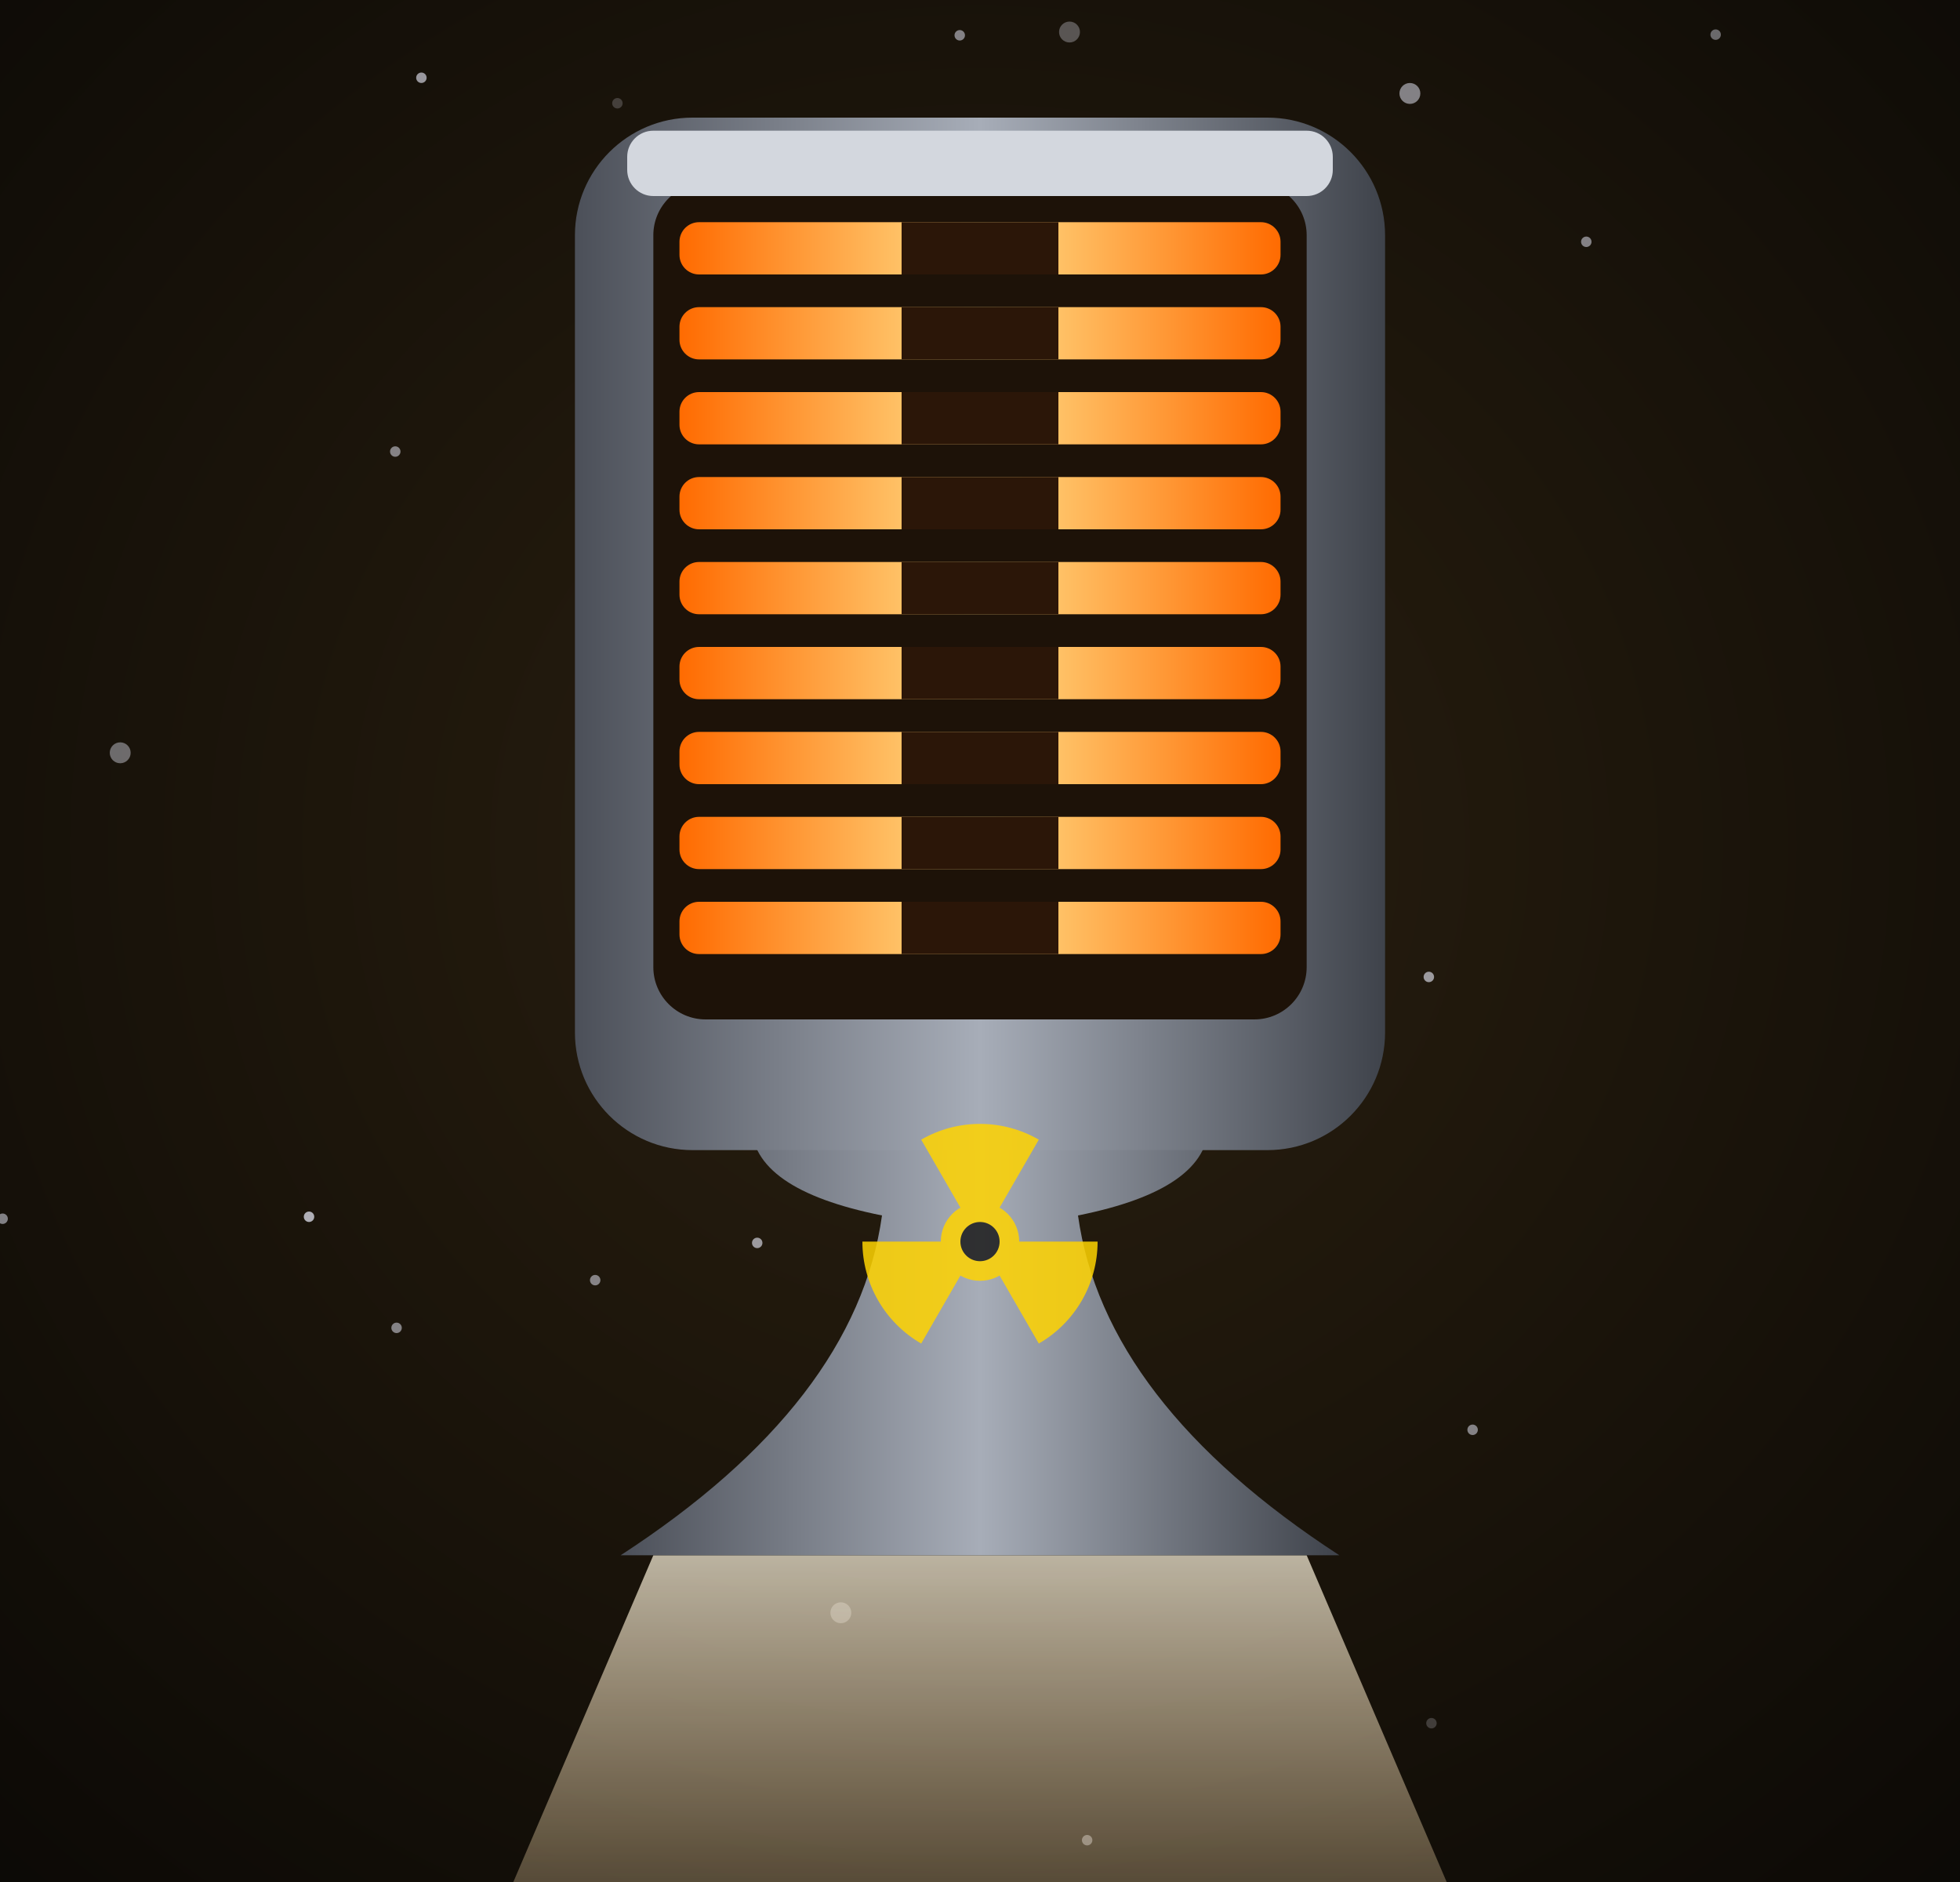
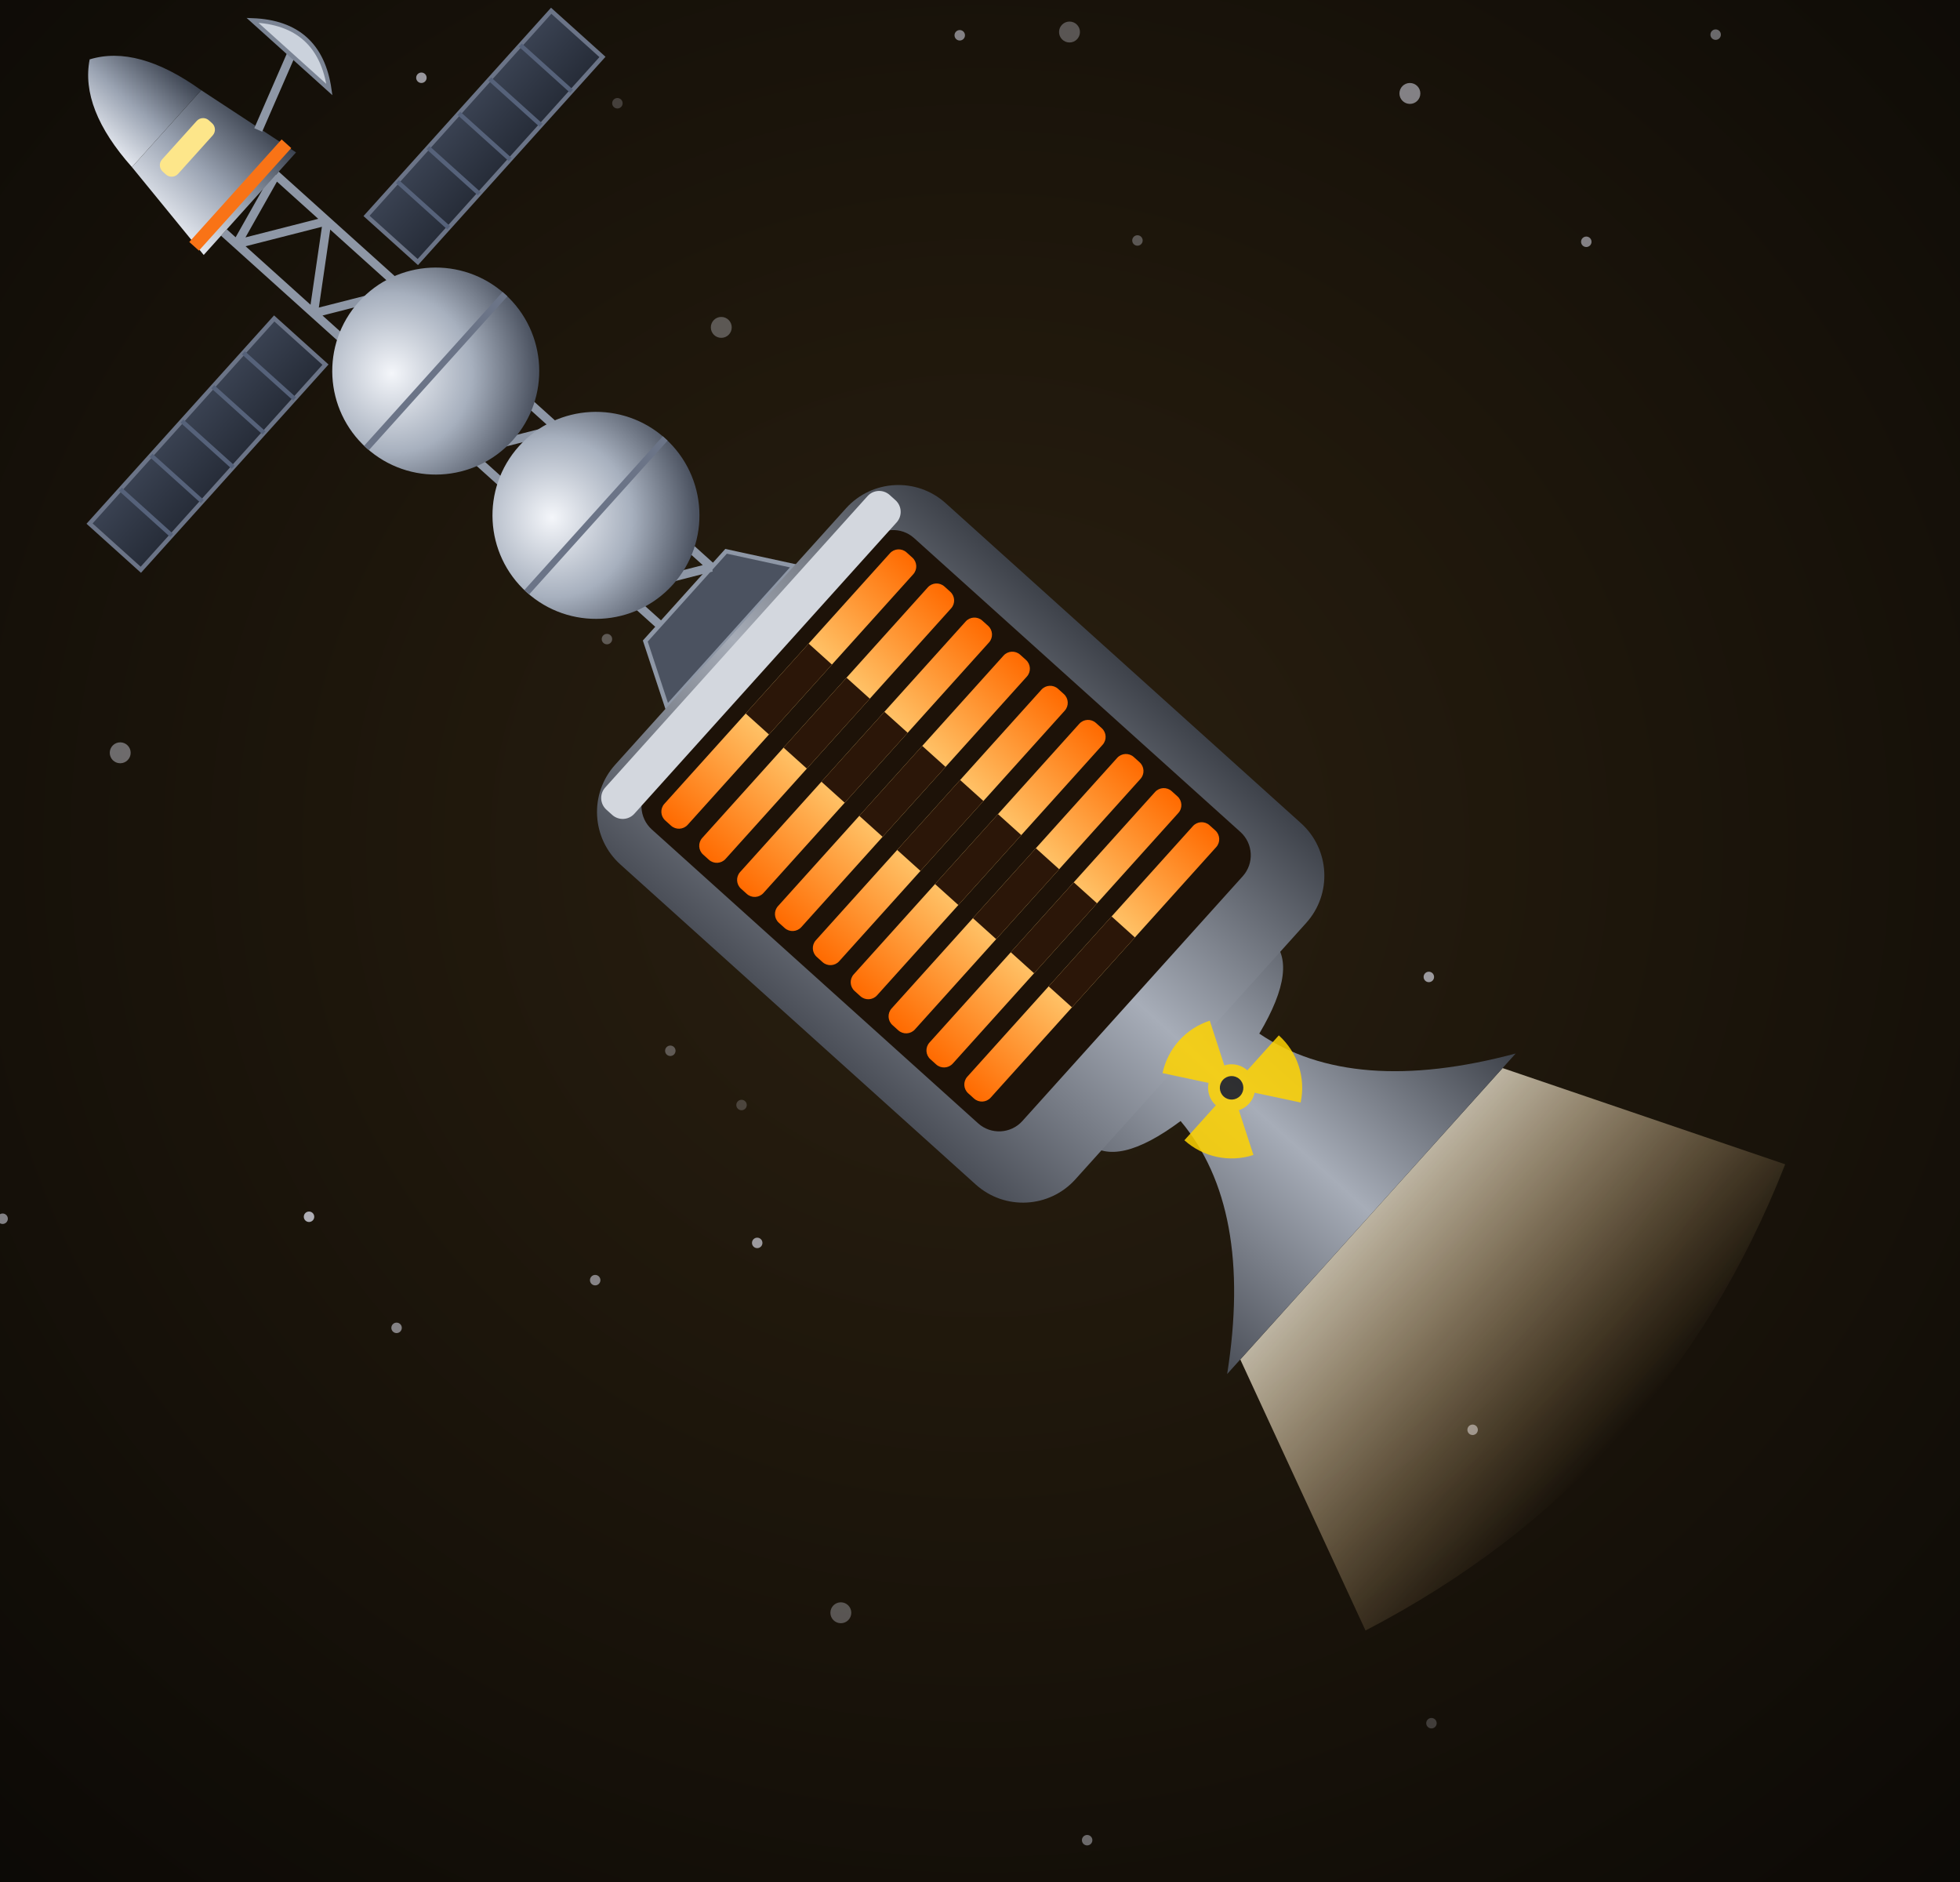
<svg xmlns="http://www.w3.org/2000/svg" viewBox="0 0 300 288" width="300" height="288">
  <defs>
    <filter id="glow" x="-50%" y="-50%" width="200%" height="200%">
      <feGaussianBlur stdDeviation="4" result="b" />
      <feMerge>
        <feMergeNode in="b" />
        <feMergeNode in="SourceGraphic" />
      </feMerge>
    </filter>
    <filter id="soft" x="-50%" y="-50%" width="200%" height="200%">
      <feGaussianBlur stdDeviation="9" />
    </filter>
    <radialGradient id="bg" cx="50%" cy="45%" r="85%">
      <stop offset="0%" stop-color="#2b2010" />
      <stop offset="100%" stop-color="#070604" />
    </radialGradient>
    <linearGradient id="vessel" x1="0" y1="0" x2="1" y2="0">
      <stop offset="0" stop-color="#4b4f58" stop-opacity="1" />
      <stop offset="0.5" stop-color="#a7adb8" stop-opacity="1" />
      <stop offset="1" stop-color="#3e424a" stop-opacity="1" />
    </linearGradient>
    <linearGradient id="hot" x1="0" y1="0" x2="1" y2="0">
      <stop offset="0" stop-color="#ff6a00" stop-opacity="1" />
      <stop offset="0.5" stop-color="#ffe08a" stop-opacity="1" />
      <stop offset="1" stop-color="#ff6a00" stop-opacity="1" />
    </linearGradient>
    <linearGradient id="ex" x1="0" y1="0" x2="0" y2="1">
      <stop offset="0" stop-color="#fff6e0" stop-opacity="1" />
      <stop offset="1" stop-color="#ffd08a" stop-opacity="0" />
    </linearGradient>
+     <linearGradient id="shHull" x1="0" y1="0" x2="1" y2="0">
+       <stop offset="0" stop-color="#e3e7ee" stop-opacity="1" />
+       <stop offset="0.45" stop-color="#9aa3b2" stop-opacity="1" />
+       <stop offset="1" stop-color="#3b424f" stop-opacity="1" />
+     </linearGradient>
+     <radialGradient id="shTank" cx="35%" cy="35%" r="70%">
+       <stop offset="0" stop-color="#f4f6fa" stop-opacity="1" />
+       <stop offset="0.55" stop-color="#a7b0be" stop-opacity="1" />
+       <stop offset="1" stop-color="#4b5260" stop-opacity="1" />
+     </radialGradient>
+     <linearGradient id="shRad" x1="0" y1="0" x2="0" y2="1">
+       <stop offset="0" stop-color="#3a4252" stop-opacity="1" />
+       <stop offset="1" stop-color="#262c38" stop-opacity="1" />
+     </linearGradient>
+     <linearGradient id="shPv" x1="0" y1="0" x2="0" y2="1">
+       <stop offset="0" stop-color="#1e3a8a" stop-opacity="1" />
+       <stop offset="1" stop-color="#172554" stop-opacity="1" />
+     </linearGradient>
  </defs>
  <rect width="300" height="288" fill="url(#bg)" />
  <circle cx="64.5" cy="11.9" r="0.8" fill="#eef0ff" opacity="0.6" />
  <circle cx="174.1" cy="36.8" r="0.8" fill="#eef0ff" opacity="0.3" />
  <circle cx="215.8" cy="14.3" r="1.6" fill="#eef0ff" opacity="0.5" />
  <circle cx="163.7" cy="4.9" r="1.6" fill="#eef0ff" opacity="0.3" />
  <circle cx="47.3" cy="186.2" r="0.8" fill="#eef0ff" opacity="0.7" />
  <circle cx="218.7" cy="149.5" r="0.8" fill="#eef0ff" opacity="0.6" />
  <circle cx="18.4" cy="115.2" r="1.6" fill="#eef0ff" opacity="0.4" />
  <circle cx="242.8" cy="37" r="0.8" fill="#eef0ff" opacity="0.5" />
  <circle cx="110.4" cy="50.1" r="1.6" fill="#eef0ff" opacity="0.3" />
  <circle cx="128.7" cy="246.8" r="1.6" fill="#eef0ff" opacity="0.3" />
  <circle cx="60.5" cy="69.1" r="0.8" fill="#eef0ff" opacity="0.5" />
  <circle cx="91.1" cy="195.9" r="0.8" fill="#eef0ff" opacity="0.5" />
  <circle cx="94.5" cy="15.8" r="0.8" fill="#eef0ff" opacity="0.2" />
  <circle cx="0.4" cy="186.5" r="0.8" fill="#eef0ff" opacity="0.5" />
  <circle cx="60.7" cy="203.2" r="0.8" fill="#eef0ff" opacity="0.5" />
  <circle cx="115.9" cy="190.2" r="0.8" fill="#eef0ff" opacity="0.6" />
  <circle cx="262.6" cy="5.3" r="0.8" fill="#eef0ff" opacity="0.4" />
  <circle cx="219.1" cy="263.7" r="0.8" fill="#eef0ff" opacity="0.2" />
  <circle cx="92.9" cy="97.8" r="0.8" fill="#eef0ff" opacity="0.3" />
  <circle cx="146.9" cy="5.4" r="0.8" fill="#eef0ff" opacity="0.5" />
  <circle cx="166.4" cy="281.6" r="0.8" fill="#eef0ff" opacity="0.4" />
  <circle cx="225.4" cy="218.8" r="0.8" fill="#eef0ff" opacity="0.5" />
  <circle cx="153.5" cy="90.8" r="1.6" fill="#eef0ff" opacity="0.7" />
  <circle cx="102.6" cy="160.8" r="0.8" fill="#eef0ff" opacity="0.3" />
  <circle cx="113.5" cy="169.1" r="0.8" fill="#eef0ff" opacity="0.2" />
-   <path d="M100,238 L70,308     Q150,338 230,308 L200,238 Z" fill="url(#ex)" opacity="0.7" />
-   <path d="M115,168 L185,168 L185,172     Q185,182 165,186 Q169,214.6 205,238     L95,238 Q131,214.6 135,186     Q115,182 115,172 Z" fill="url(#vessel)" stroke="none" stroke-width="1.5" />
-   <rect x="88" y="18" width="124" height="158" rx="18" fill="url(#vessel)" />
-   <rect x="100" y="28" width="100" height="128" rx="8" fill="#1d1208" />
-   <rect x="104" y="34" width="92" height="8" rx="3" fill="url(#hot)" />
-   <rect x="138" y="34" width="24" height="8" fill="#2b1608" />
-   <rect x="104" y="47" width="92" height="8" rx="3" fill="url(#hot)" />
-   <rect x="138" y="47" width="24" height="8" fill="#2b1608" />
-   <rect x="104" y="60" width="92" height="8" rx="3" fill="url(#hot)" />
-   <rect x="138" y="60" width="24" height="8" fill="#2b1608" />
-   <rect x="104" y="73" width="92" height="8" rx="3" fill="url(#hot)" />
-   <rect x="138" y="73" width="24" height="8" fill="#2b1608" />
-   <rect x="104" y="86" width="92" height="8" rx="3" fill="url(#hot)" />
-   <rect x="138" y="86" width="24" height="8" fill="#2b1608" />
-   <rect x="104" y="99" width="92" height="8" rx="3" fill="url(#hot)" />
-   <rect x="138" y="99" width="24" height="8" fill="#2b1608" />
-   <rect x="104" y="112" width="92" height="8" rx="3" fill="url(#hot)" />
-   <rect x="138" y="112" width="24" height="8" fill="#2b1608" />
-   <rect x="104" y="125" width="92" height="8" rx="3" fill="url(#hot)" />
-   <rect x="138" y="125" width="24" height="8" fill="#2b1608" />
-   <rect x="104" y="138" width="92" height="8" rx="3" fill="url(#hot)" />
-   <rect x="138" y="138" width="24" height="8" fill="#2b1608" />
-   <rect x="96" y="20" width="108" height="10" rx="4" fill="#d3d7de" />
-   <g transform="translate(150 190)" opacity="0.85">
-     <circle r="6" fill="#ffd400" />
-     <path d="M0,0 L-9,-15.6 A18,18 0 0 1 9,-15.6 Z" fill="#ffd400" />
-     <path d="M0,0 L18,0 A18,18 0 0 1 9,15.6 Z" fill="#ffd400" />
-     <path d="M0,0 L-9,15.6 A18,18 0 0 1 -18,0 Z" fill="#ffd400" />
-     <circle r="3" fill="#1a1a1a" />
+   <g transform="translate(18 4) rotate(-48 150 144) translate(150 144) scale(0.6) translate(-150 -144)">
+     <g transform="translate(150 18) rotate(0) scale(1.1)">
+       <path d="M-22,0 L22,0 L14,-14 L-14,-14 Z" fill="#4b5260" stroke="#8e97a6" stroke-width="1" />
+       <path d="M-9,-14 L-9,-150 M9,-14 L9,-150 M9,-14 L-9,-26 M-9,-26 L9,-38 M9,-38 L-9,-50 M-9,-50 L9,-62 M9,-62 L-9,-74 M-9,-74 L9,-86 M9,-86 L-9,-98 M-9,-98 L9,-110 M9,-110 L-9,-122 M-9,-122 L9,-134 M9,-134 L-9,-146 M-9,-146 L9,-150" stroke="#8e97a6" stroke-width="2" fill="none" />
+       <rect x="-80" y="-128" width="64" height="16" fill="url(#shRad)" stroke="#6b7487" stroke-width="1" />
+       <line x1="-69.3" y1="-128" x2="-69.3" y2="-112" stroke="#56627a" stroke-width="1" />
+       <line x1="-58.7" y1="-128" x2="-58.7" y2="-112" stroke="#56627a" stroke-width="1" />
+       <line x1="-48" y1="-128" x2="-48" y2="-112" stroke="#56627a" stroke-width="1" />
+       <line x1="-37.3" y1="-128" x2="-37.3" y2="-112" stroke="#56627a" stroke-width="1" />
+       <line x1="-26.7" y1="-128" x2="-26.7" y2="-112" stroke="#56627a" stroke-width="1" />
+       <rect x="16" y="-128" width="64" height="16" fill="url(#shRad)" stroke="#6b7487" stroke-width="1" />
+       <line x1="26.7" y1="-128" x2="26.7" y2="-112" stroke="#56627a" stroke-width="1" />
+       <line x1="37.3" y1="-128" x2="37.3" y2="-112" stroke="#56627a" stroke-width="1" />
+       <line x1="48" y1="-128" x2="48" y2="-112" stroke="#56627a" stroke-width="1" />
+       <line x1="58.7" y1="-128" x2="58.7" y2="-112" stroke="#56627a" stroke-width="1" />
+       <line x1="69.3" y1="-128" x2="69.3" y2="-112" stroke="#56627a" stroke-width="1" />
+       <circle cx="0" cy="-42" r="24" fill="url(#shTank)" />
+       <line x1="-24" y1="-42" x2="24" y2="-42" stroke="#6b7487" stroke-width="1.5" />
+       <circle cx="0" cy="-92" r="24" fill="url(#shTank)" />
+       <line x1="-24" y1="-92" x2="24" y2="-92" stroke="#6b7487" stroke-width="1.5" />
+       <path d="M-16,-150 L16,-150 L12,-176 L-12,-176 Z" fill="url(#shHull)" />
+       <path d="M-12,-176 L12,-176 Q10,-194 0,-200 Q-10,-194 -12,-176 Z" fill="url(#shHull)" />
+       <rect x="-8" y="-172" width="16" height="5" rx="2" fill="#fde68a" />
+       <line x1="-16" y1="-153" x2="16" y2="-153" stroke="#f97316" stroke-width="3" />
+       <line x1="14" y1="-160" x2="32" y2="-166" stroke="#8e97a6" stroke-width="2" />
+       <path d="M32,-178 Q42,-166 32,-154 Z" fill="#cbd2dc" stroke="#7b8494" stroke-width="1" />
+     </g>
+     <path d="M100,238 L70,308     Q150,338 230,308 L200,238 Z" fill="url(#ex)" opacity="0.7" />
+     <path d="M115,168 L185,168 L185,172     Q185,182 165,186 Q169,214.6 205,238     L95,238 Q131,214.6 135,186     Q115,182 115,172 Z" fill="url(#vessel)" stroke="none" stroke-width="1.5" />
+     <rect x="88" y="18" width="124" height="158" rx="18" fill="url(#vessel)" />
+     <rect x="100" y="28" width="100" height="128" rx="8" fill="#1d1208" />
+     <rect x="104" y="34" width="92" height="8" rx="3" fill="url(#hot)" />
+     <rect x="138" y="34" width="24" height="8" fill="#2b1608" />
+     <rect x="104" y="47" width="92" height="8" rx="3" fill="url(#hot)" />
+     <rect x="138" y="47" width="24" height="8" fill="#2b1608" />
+     <rect x="104" y="60" width="92" height="8" rx="3" fill="url(#hot)" />
+     <rect x="138" y="60" width="24" height="8" fill="#2b1608" />
+     <rect x="104" y="73" width="92" height="8" rx="3" fill="url(#hot)" />
+     <rect x="138" y="73" width="24" height="8" fill="#2b1608" />
+     <rect x="104" y="86" width="92" height="8" rx="3" fill="url(#hot)" />
+     <rect x="138" y="86" width="24" height="8" fill="#2b1608" />
+     <rect x="104" y="99" width="92" height="8" rx="3" fill="url(#hot)" />
+     <rect x="138" y="99" width="24" height="8" fill="#2b1608" />
+     <rect x="104" y="112" width="92" height="8" rx="3" fill="url(#hot)" />
+     <rect x="138" y="112" width="24" height="8" fill="#2b1608" />
+     <rect x="104" y="125" width="92" height="8" rx="3" fill="url(#hot)" />
+     <rect x="138" y="125" width="24" height="8" fill="#2b1608" />
+     <rect x="104" y="138" width="92" height="8" rx="3" fill="url(#hot)" />
+     <rect x="138" y="138" width="24" height="8" fill="#2b1608" />
+     <rect x="96" y="20" width="108" height="10" rx="4" fill="#d3d7de" />
+     <g transform="translate(150 190)" opacity="0.85">
+       <circle r="6" fill="#ffd400" />
+       <path d="M0,0 L-9,-15.6 A18,18 0 0 1 9,-15.6 Z" fill="#ffd400" />
+       <path d="M0,0 L18,0 A18,18 0 0 1 9,15.6 Z" fill="#ffd400" />
+       <path d="M0,0 L-9,15.6 A18,18 0 0 1 -18,0 Z" fill="#ffd400" />
+       <circle r="3" fill="#1a1a1a" />
+     </g>
  </g>
</svg>
